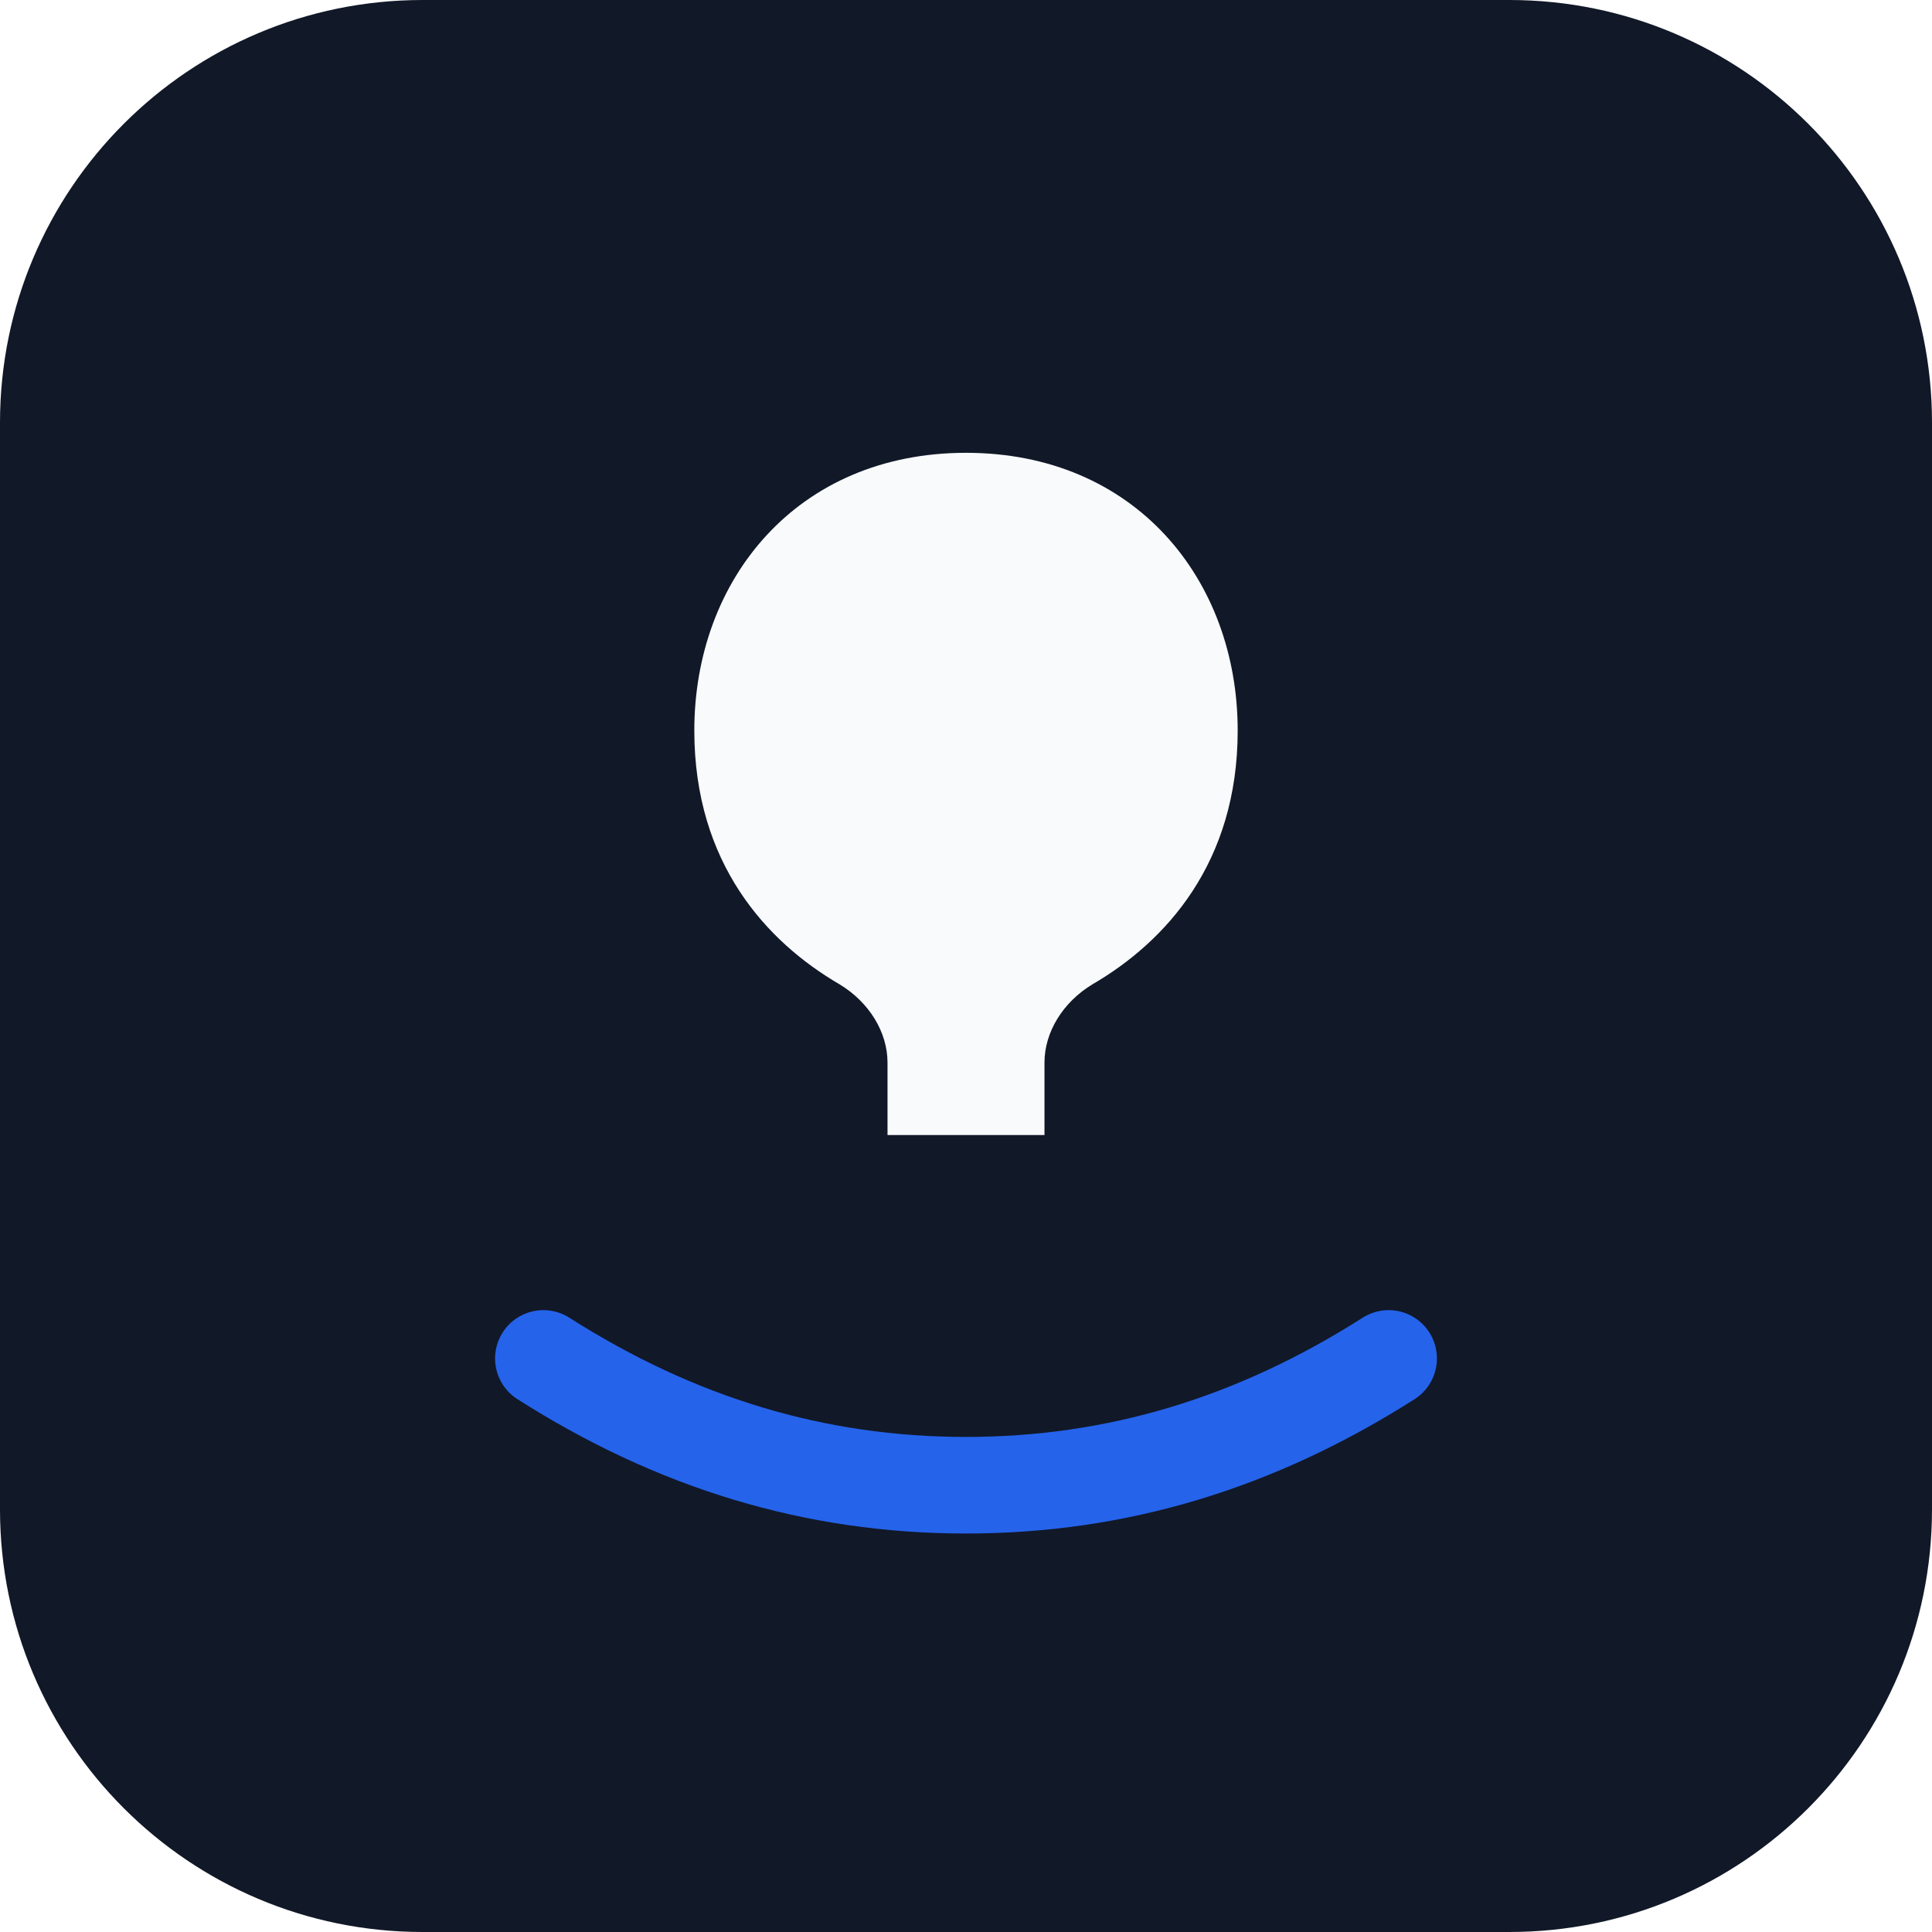
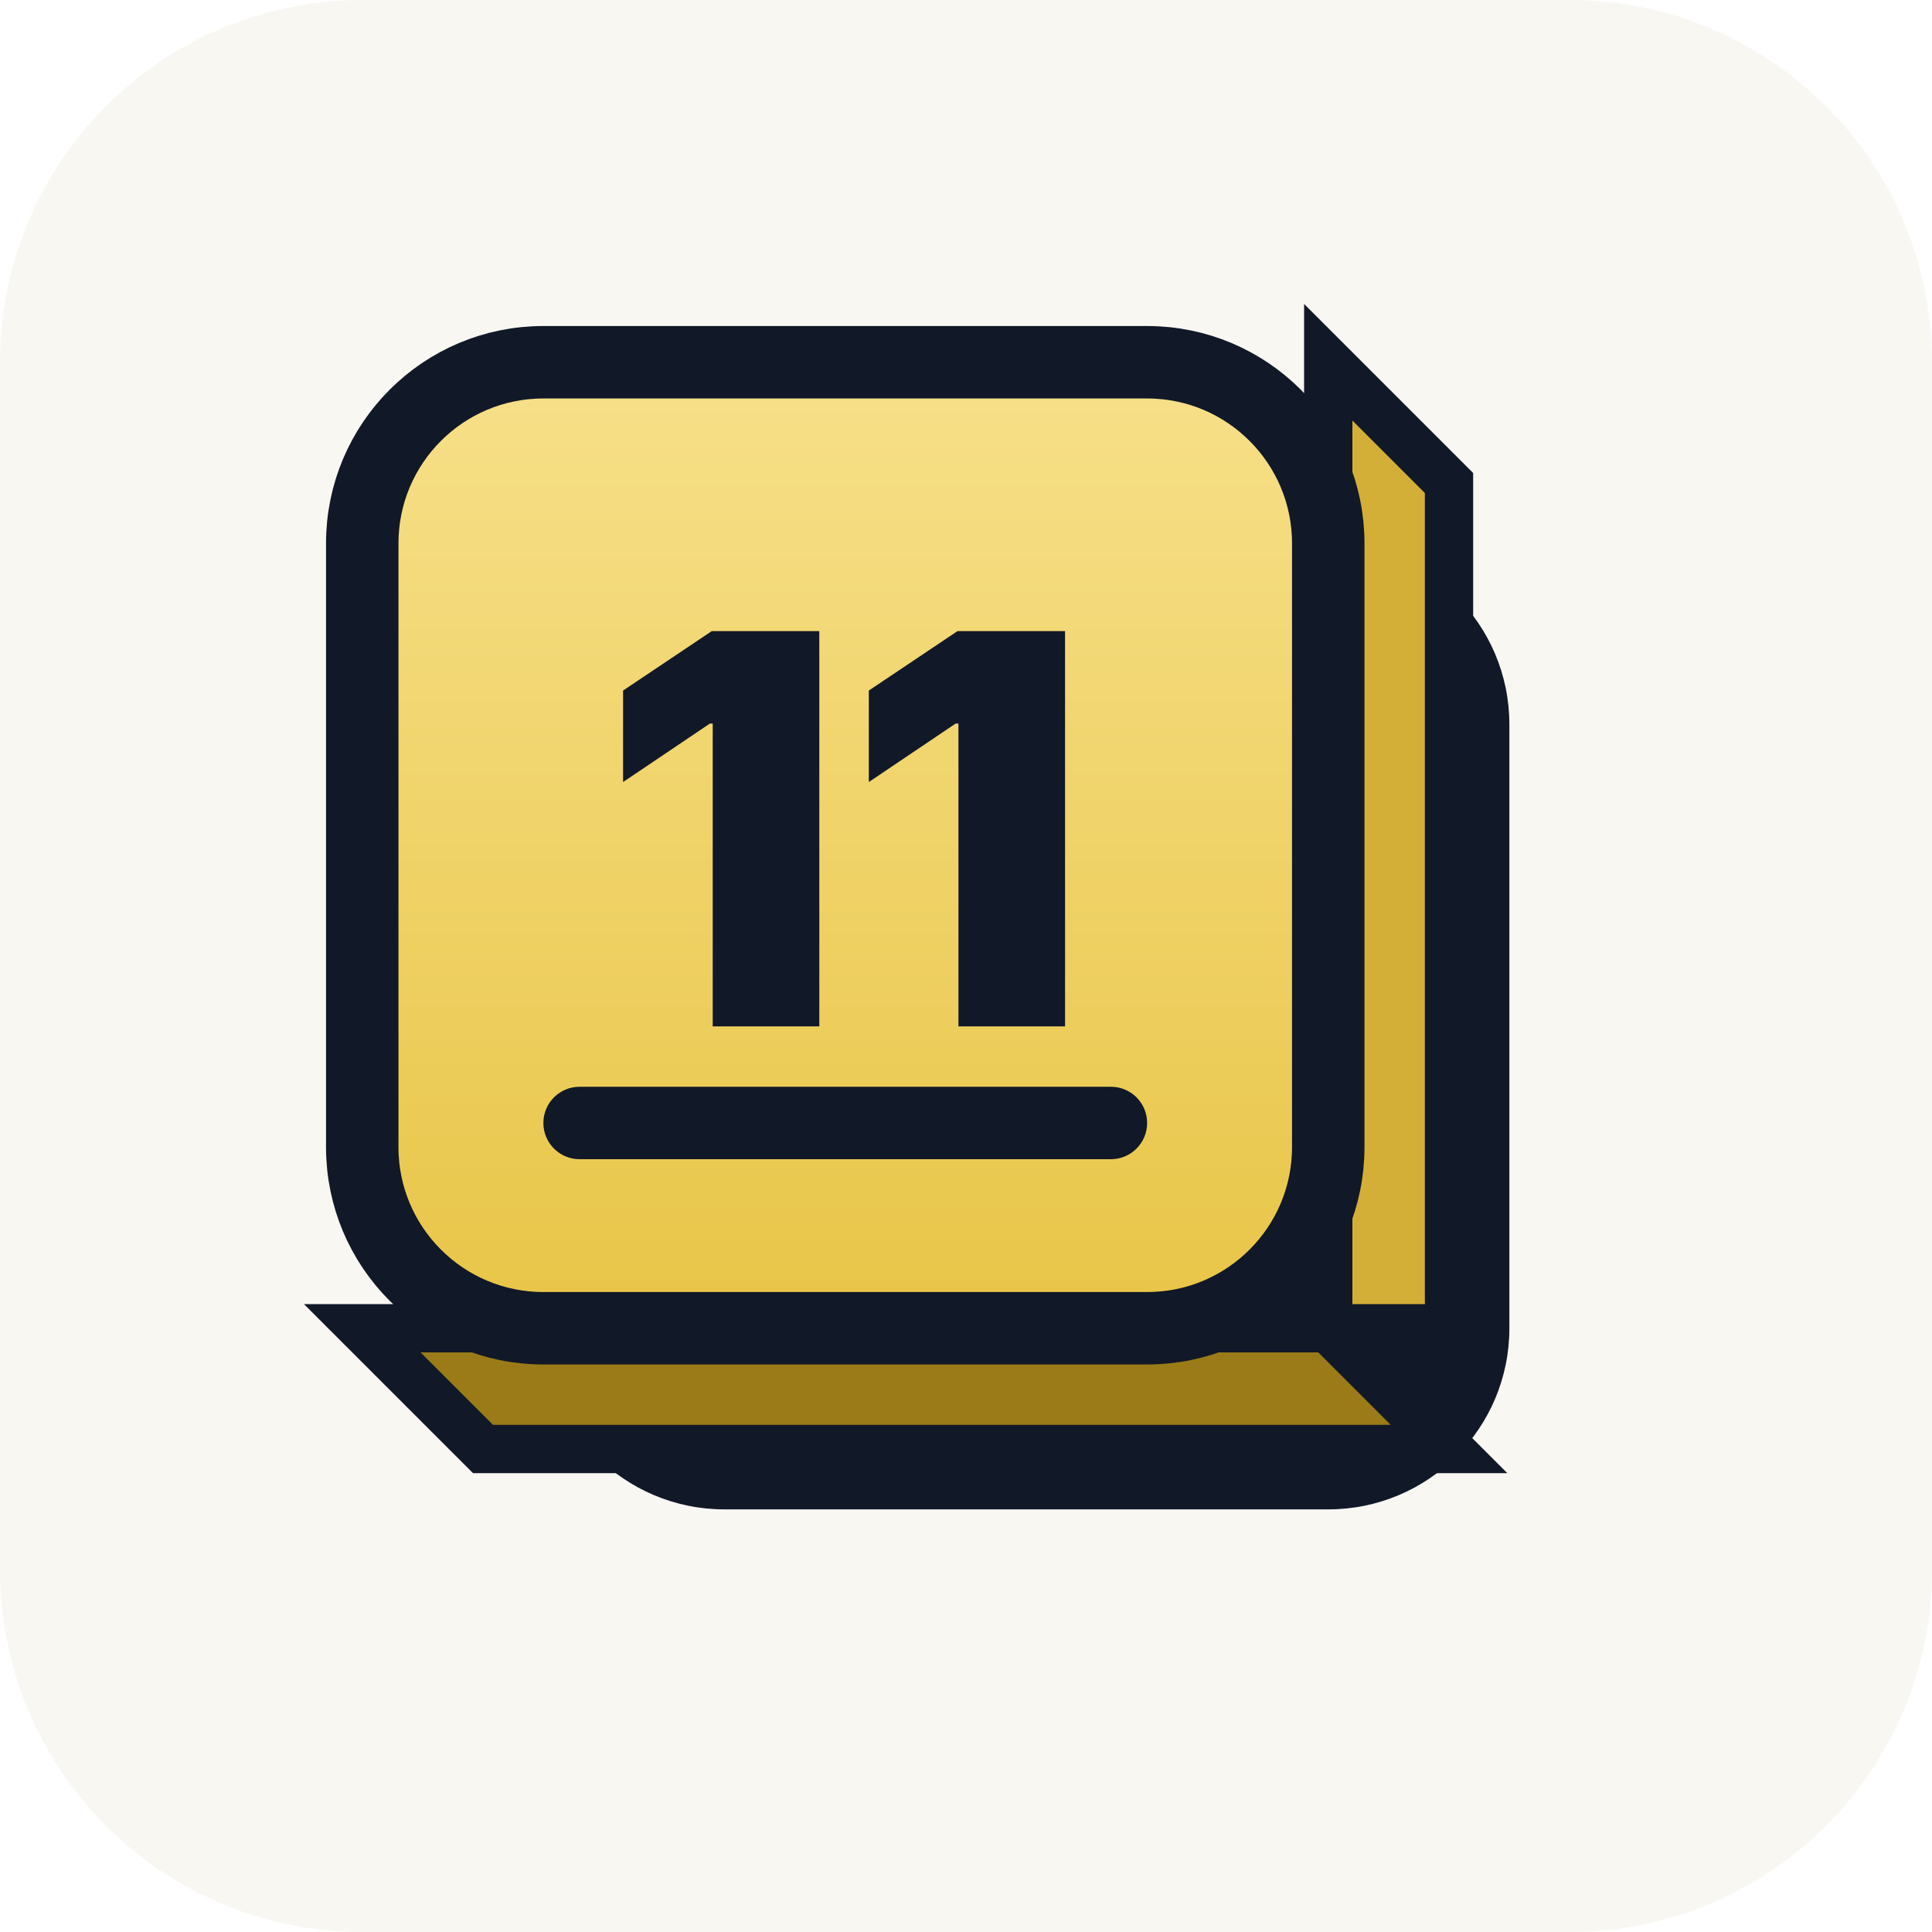
- <svg xmlns="http://www.w3.org/2000/svg" viewBox="0 0 32 32" role="img" aria-label="InkFlow">
-   <rect width="32" height="32" rx="7" fill="#111827" />
-   <path fill="#f8fafc" d="M16 7.5c-2.8 0-4.5 2.1-4.5 4.6 0 2.2 1.2 3.5 2.4 4.2.5.3.8.8.8 1.3v1.2h2.6v-1.2c0-.5.3-1 .8-1.3 1.2-.7 2.4-2 2.4-4.2 0-2.5-1.7-4.6-4.5-4.6z" />
-   <path fill="none" stroke="#2563eb" stroke-width="1.6" stroke-linecap="round" d="M9 22.5c2.2 1.4 4.5 2.1 7 2.1s4.8-.7 7-2.1" />
+ <svg xmlns="http://www.w3.org/2000/svg" viewBox="0 0 32 32" role="img" aria-label="拾壹博客">
+   <defs>
+     <linearGradient id="t" x1="0" y1="0" x2="0" y2="1">
+       <stop offset="0%" stop-color="#F7E08A" />
+       <stop offset="100%" stop-color="#E8C547" />
+     </linearGradient>
+   </defs>
+   <rect width="32" height="32" rx="6" fill="#F8F7F2" />
+   <rect x="9" y="9" width="16" height="16" rx="3" fill="#111827" />
+   <path d="M6 22 L22 22 L24 24 L8 24 Z" fill="#9A7B18" stroke="#111827" stroke-width="0.8" />
+   <path d="M22 6 L24 8 L24 22 L22 22 Z" fill="#D4AF37" stroke="#111827" stroke-width="0.8" />
+   <rect x="6" y="6" width="16" height="16" rx="3" fill="url(#t)" stroke="#111827" stroke-width="1.2" />
+   <text x="14" y="17" text-anchor="middle" font-family="Inter, system-ui, sans-serif" font-size="9" font-weight="900" fill="#111827">11</text>
+   <rect x="9" y="18" width="10" height="1.2" rx="0.6" fill="#111827" />
</svg>
